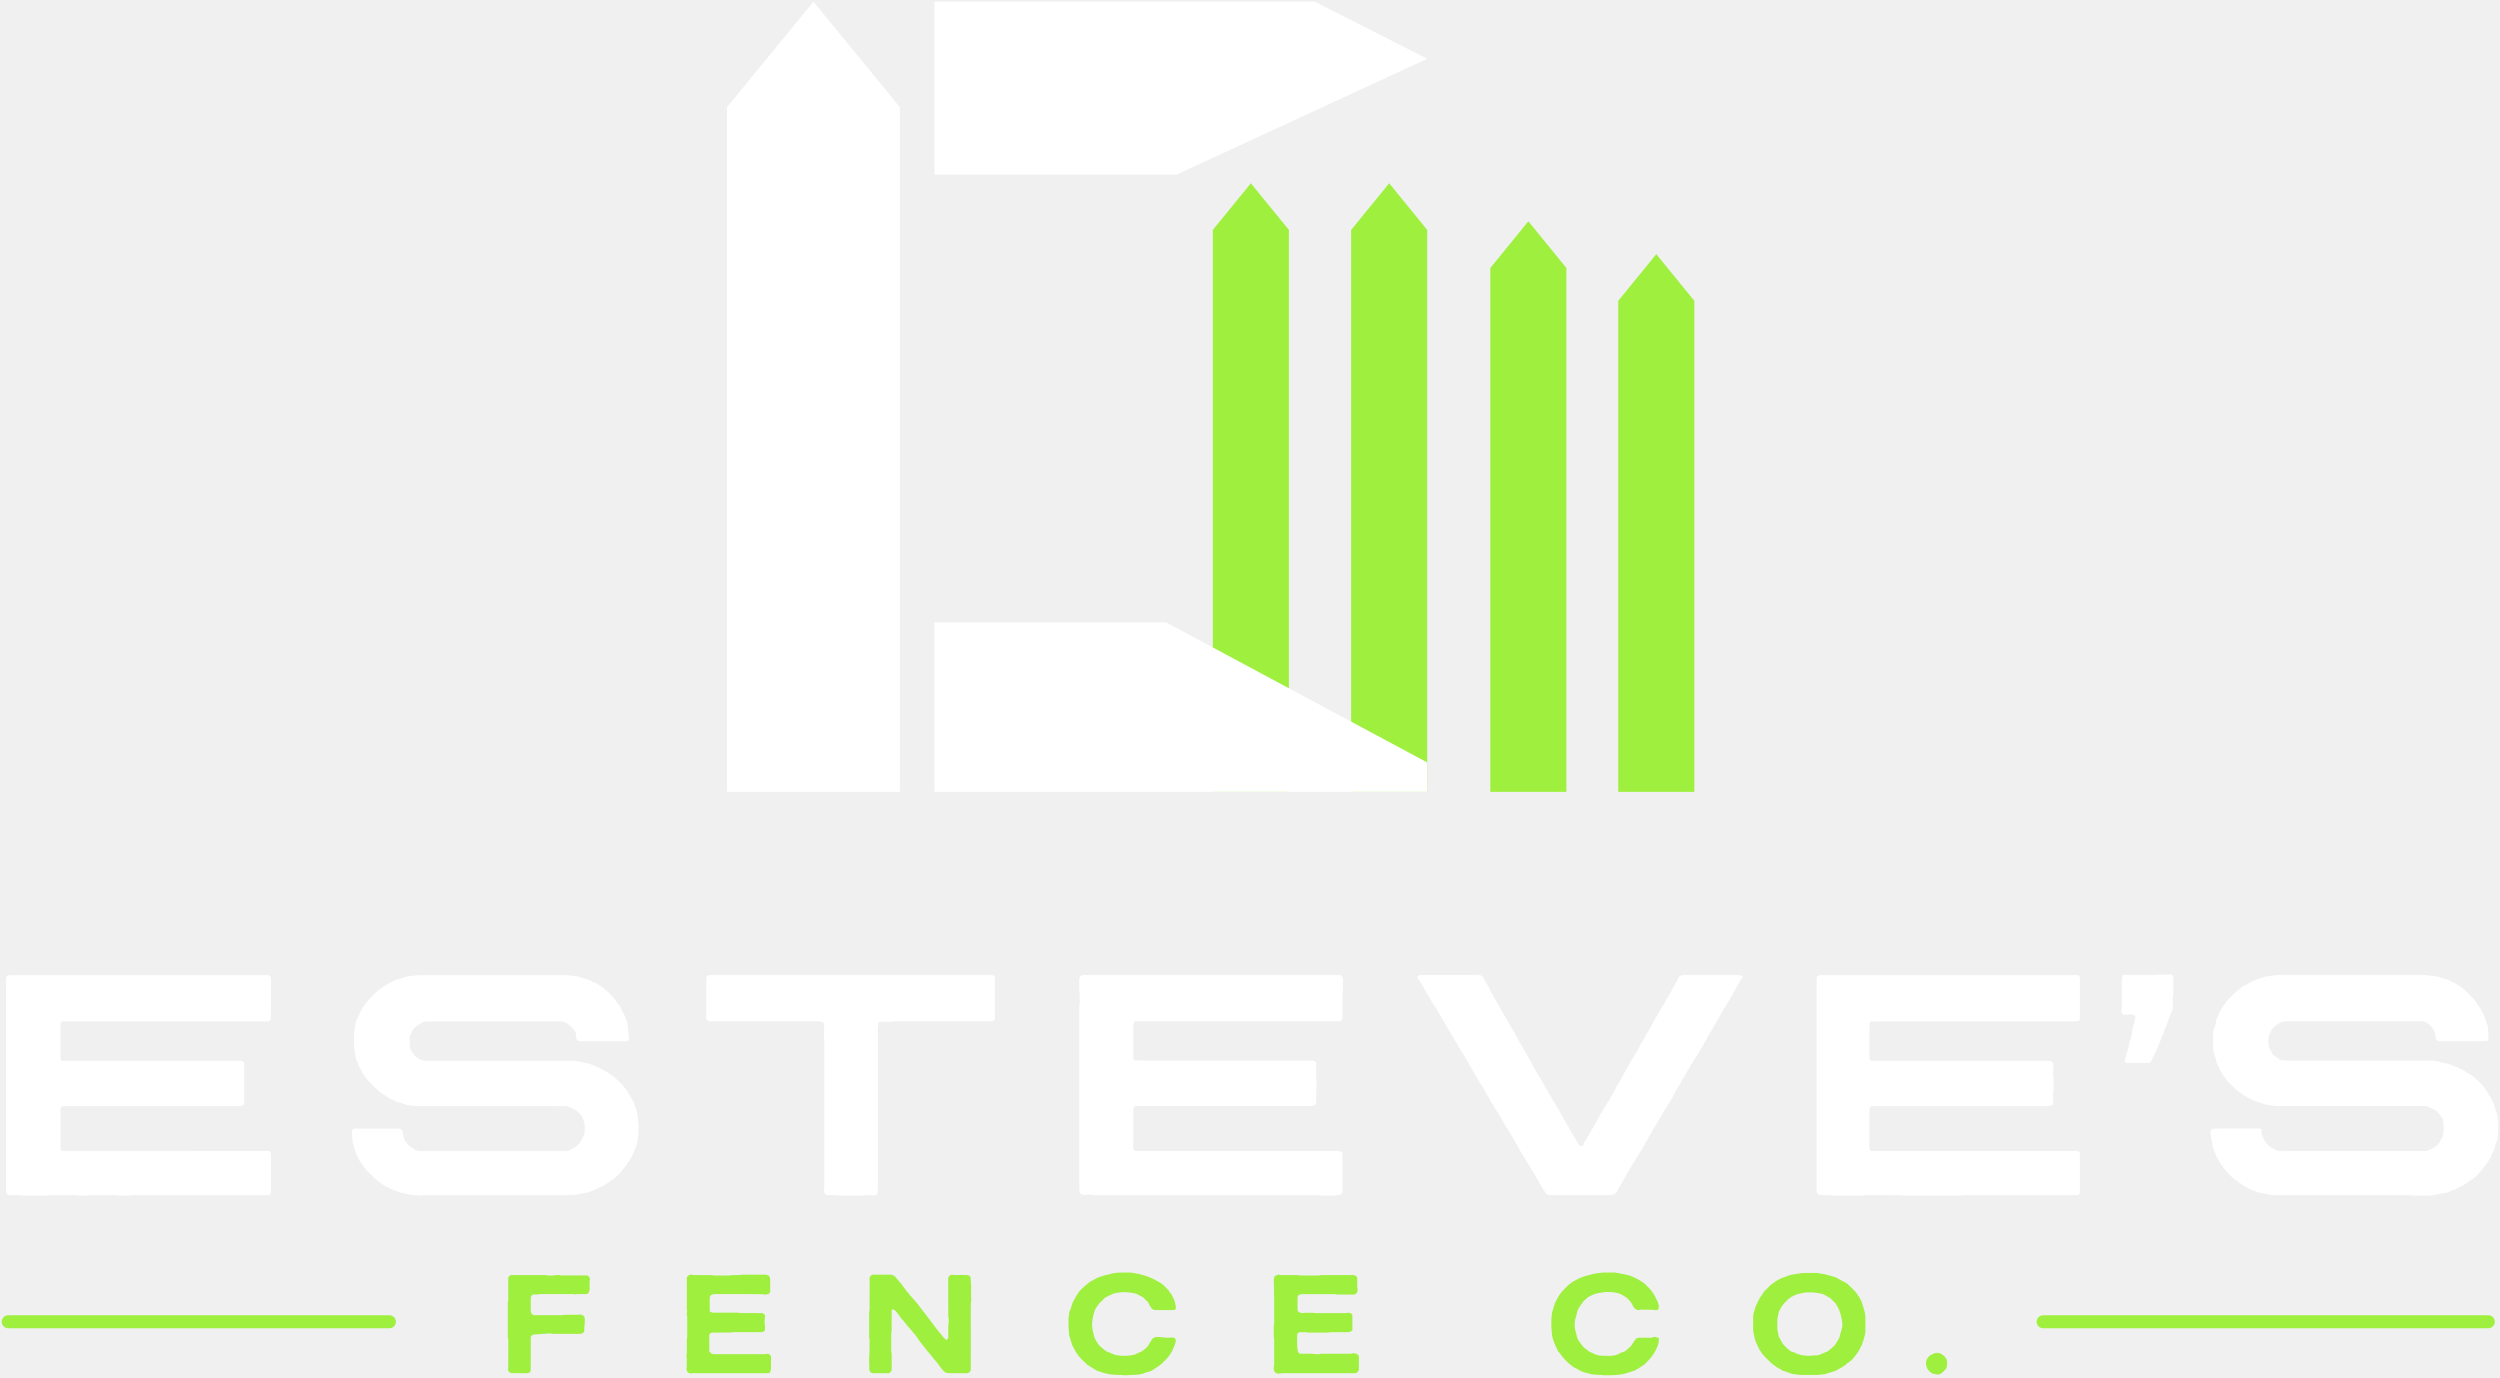
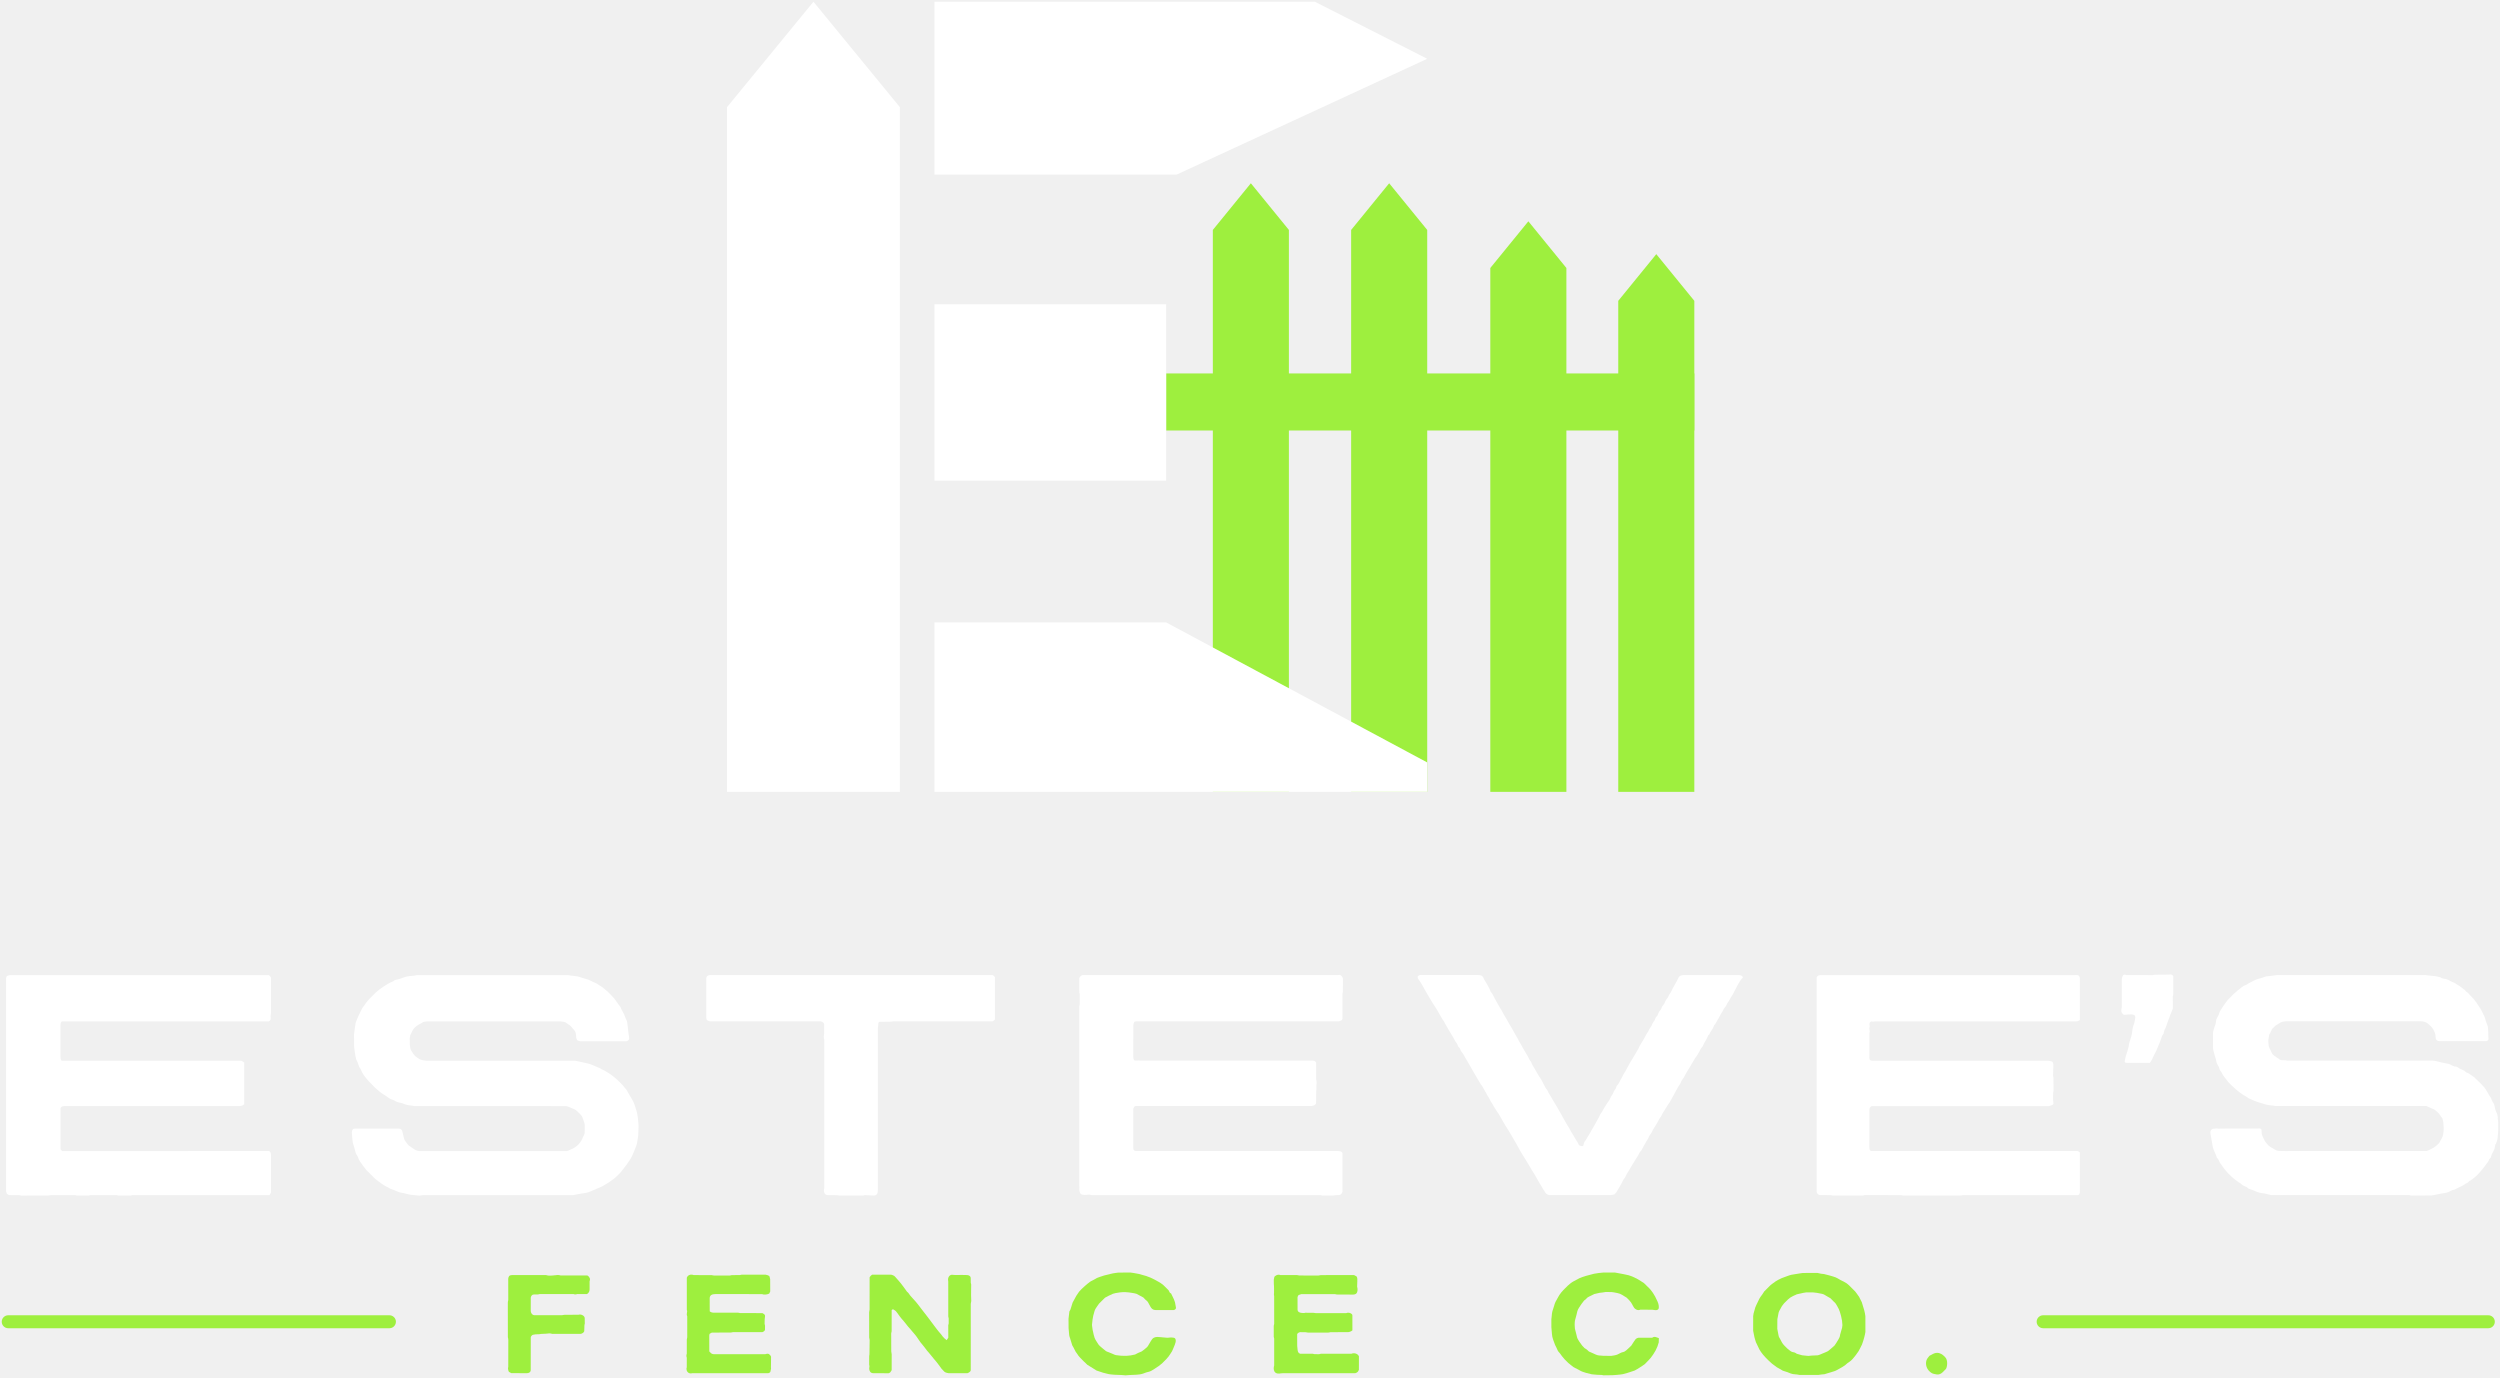
- <svg xmlns="http://www.w3.org/2000/svg" version="1.1" id="Logo" x="0px" y="0px" viewBox="57 57 1446 797" xml:space="preserve">
+ <svg xmlns="http://www.w3.org/2000/svg" version="1.1" id="Logo" x="0px" y="0px" viewBox="57 57 1446 797" style="enable-background:new 0 0 1560 910.51;" xml:space="preserve">
  <g id="Fence">
-     <rect id="Rail" x="731.5" y="273" style="fill:#9EEF3E;" />
+     <rect id="Rail" x="731.5" y="273" style="fill:#9EEF3E;" width="305.5" height="33" />
    <polygon id="Picket_4" style="fill:#9EEF3E;" points="758.5,515 758.5,190 780.5,163 802.5,190 802.5,515  " />
    <polygon id="Picket_3" style="fill:#9EEF3E;" points="838.5,515 838.5,190 860.5,163 882.5,190 882.5,515  " />
    <polygon id="Picket_2" style="fill:#9EEF3E;" points="919,515 919,212 941,185 963,212 963,515  " />
    <polygon id="Picket_1" style="fill:#9EEF3E;" points="993,515 993,231 1015,204 1037,231 1037,515  " />
  </g>
  <g id="E">
    <polygon id="E_spine_picket" style="fill:#FFFFFF;" points="477.5,515 477.5,119 527.5,58 577.5,119 577.5,515  " />
    <polygon id="E_top_bar" style="fill:#FFFFFF;" points="597.5,58 817.5,58 882.5,91 737.5,158 597.5,158  " />
-     <rect id="E_middle_bar" x="597.5" y="233" style="fill:#FFFFFF;" />
+     <rect id="E_middle_bar" x="597.5" y="233" style="fill:#FFFFFF;" width="134" height="102" />
    <polygon id="E_bottom_bar" style="fill:#FFFFFF;" points="597.5,417 731.5,417 882.5,498 882.5,515 597.5,515  " />
  </g>
  <path id="Rule_right" style="fill:#9EEF3E;" d="M1235,821.5L1235,821.5c0-2.06,1.69-3.75,3.75-3.75h257.5  c2.06,0,3.75,1.69,3.75,3.75l0,0c0,2.06-1.69,3.75-3.75,3.75h-257.5C1236.69,825.25,1235,823.56,1235,821.5z" />
  <path id="Rule_left" style="fill:#9EEF3E;" d="M58,821.5L58,821.5c0-2.06,1.69-3.75,3.75-3.75h220.5c2.06,0,3.75,1.69,3.75,3.75l0,0  c0,2.06-1.69,3.75-3.75,3.75H61.75C59.69,825.25,58,823.56,58,821.5z" />
  <g id="FENCE_CO.">
    <path style="fill:#9EEF3E;" d="M616.58,851.25l-10.83,0.01l-1.08-0.2c-0.41-0.08-1.19-0.39-1.47-0.69l-1.7-1.81l-1.49-2.06   l-1.41-1.82l-1.38-1.63l-1.68-2.07l-1.03-1.25l-1.36-1.58l-1.19-1.59l-1.68-2.11l-0.98-1.18l-2.15-3.15l-1.22-1.53l-1.16-1.36   l-1.03-1.24l-1.53-1.7l-1.08-1.39l-1.35-1.67l-1.4-1.62l-1.09-1.38l-1.14-1.6c-0.61-0.86-1.08-1.51-2.05-2.01   c-0.17-0.09-0.56-0.42-0.71-0.32l-0.65,0.44l-0.01,12.23l-0.26,1.28l0.04,10.46l0.24,1.53l-0.01,9.28l-0.79,1.22   c-0.16,0.25-0.89,0.59-1.19,0.58l-1.26-0.04l-7.28-0.02c-1.1,0-1.9-0.41-2.27-1.55c-0.24-0.75-0.25-1.69-0.05-2.49l-0.18-1.02   l0.03-4.87l0.14-1.04l0.02-1.3l0.09-6.76c0-0.38-0.15-1.09-0.26-1.52l-0.03-14.7l0.26-1.55l0.01-18.69   c0.31-0.54,0.97-1.25,1.48-1.52l10.81,0.02c0.64,0,1.93,0.59,2.35,1.07l1.3,1.47l1.41,1.61l1,1.23l1.43,1.9l1.84,2.54l0.7,0.65   l1.34,1.81l1.57,1.74l1.55,1.72l0.99,1.21l0.99,1.28l1.19,1.57l1.85,2.39l1.64,2.12l1.4,1.84l1.17,1.57l1.6,2.14l1.41,1.86l1,1.25   l1.17,1.35l1.09,1.44c0.59,0.78,1.33,1.41,2.28,2.11l0.95-1.37l-0.02-7.26c0.05-0.17,0.25-0.83,0.25-1.03v-2.91l-0.24-1.06   l-0.01-20.18c-0.38-1.67,0.09-3.52,1.7-3.95c0.48-0.13,1.26,0.05,1.87,0.06l2.64,0.03l0.92-0.06l1.88,0.04l1.79,0.04   c1.05,0.02,2.18,0.52,2.2,1.82l0.03,2.64l0.23,0.96l-0.05,4.77l-0.01,1.39l0.1,3.46l-0.27,1.55l-0.02,38.38   C618.49,850.33,617.36,850.99,616.58,851.25z" />
    <path style="fill:#9EEF3E;" d="M1096.54,852.02l-2.09-0.2c-0.55-0.05-1.27-0.24-1.78-0.43l-2.42-0.92l-2.04-0.65l-1.92-1.12   l-1.57-0.88l-1.62-1.21l-1.11-0.82l-1.99-1.81l-1.75-1.74l-1.54-1.74l-1.07-1.41l-0.98-1.52l-2.04-4.24l-0.53-1.72l-0.36-1.33   l-0.46-2.29l-0.25-1.33l0.01-8.37l0.23-1.53l0.99-3.53l0.59-1.38l1.8-3.73c0.16-0.34,0.44-0.76,0.66-1.05l0.98-1.33l1.15-1.77   l3.5-3.51l1.11-0.89l2.07-1.49l1.53-0.88l1.89-0.92l3.1-1.15l1.53-0.53l1.11-0.29l1.51-0.25l1.5-0.24l1.74-0.28l1.74-0.25   l8.48-0.03l1.95,0.44l1.82,0.21l3.01,0.77l2.33,0.67c0.89,0.26,1.88,0.65,2.64,1.1l1.57,0.93l2.03,1c1.04,0.51,2.1,1.25,2.92,2.07   l3.52,3.53l0.97,1.27l1.31,1.86l1.54,3.05l1.04,3.42l0.45,1.55l0.36,1.65l0.24,1.52l0.01,9.08l-0.24,1.35l-0.39,1.65l-0.67,2.34   l-0.7,1.99l-1.1,2.21c-0.24,0.47-0.58,1.21-0.84,1.58l-1.6,2.26l-1.08,1.35c-0.71,0.89-1.45,1.73-2.39,2.39l-1.43,1   c-0.52,0.36-0.88,0.86-1.35,1.17l-1.69,1.1l-2.9,1.62c-0.51,0.29-1.15,0.59-1.69,0.75l-3.5,1.05l-2.12,0.66l-1.83,0.16l-1.53,0.24   h-11.14L1096.54,852.02z M1104.62,841.08l3.63-0.16c0.61-0.03,1.78-0.58,2.33-0.81l2.69-1.12c0.47-0.2,1.03-0.46,1.4-0.77l1.1-0.93   c0.52-0.44,1.15-0.97,1.6-1.38l0.71-0.64l1.17-1.74l1.15-1.91c0.49-0.8,0.85-1.57,0.91-2.58l1.16-4.08l0.18-1.5l-0.21-2.51   l-0.59-2.84l-0.68-2.35c-0.32-1.11-0.89-2.2-1.47-3.2l-0.88-1.49c-0.23-0.39-0.93-1-1.3-1.33l-1.76-1.81l-2.4-1.38   c-0.71-0.48-1.63-1.02-2.48-1.19l-2.94-0.57l-2.19-0.25l-4.03-0.02l-1.66,0.27l-3.74,0.83l-2.18,0.98c-1.14,0.51-2.09,1.18-3,2.03   l-2.26,2.25l-1.2,1.56l-1,1.79c-0.31,0.56-0.82,1.4-0.92,1.96l-0.49,2.58l-0.25,1.32l-0.03,5.57l0.3,1.57l0.52,2.68   c0.08,0.4,0.56,1.09,0.75,1.45l1.07,2.02c0.35,0.67,0.93,1.39,1.5,1.96l1.62,1.62l1.42,1.14c0.32,0.26,0.95,0.76,1.32,0.82   c1.07,0.17,1.96,0.45,2.74,1.09l3.11,0.89l1.65,0.17l2,0.2L1104.62,841.08z" />
    <path style="fill:#9EEF3E;" d="M812.11,827.55l-3.07-0.03c-0.56-0.01-1.77,0.7-1.76,1.22l0.03,6.76l0.19,2.03   c0.11,1.2,0.38,2.09,1.5,2.48l7.27-0.01l1.02,0.24l2.68,0.02c0.23,0,0.84-0.18,1.08-0.26l17.64-0.01c1.64-0.68,3.73,0,4.31,1.5   l-0.01,7.75c-0.43,1.15-0.82,1.6-2.06,2l-41.87,0.01l-1.14,0.09c-1.25,0.27-2.96,0.3-3.74-1.01c-0.62-1.04-0.54-2.44-0.19-3.57   v-15.5l-0.25-1.08v-6.33l0.25-1.1l-0.02-16.19c-0.22-0.67-0.08-1.16-0.07-1.87l0.01-2.38l-0.04-1.6l-0.08-0.99l-0.03-2.5l0.29-1.51   c0.15-0.77,2.22-1.89,3.47-1.21l9.74,0.01c0.3,0,0.93,0.14,1.27,0.23l10.96,0.04l1.55-0.26l19.16-0.02l1.34,0.72   c0.31,0.17,0.55,1.11,0.54,1.47l-0.02,1.62l-0.1,2.97c0.32,0.98,0.32,2.01,0.05,3.01c-0.28,1.05-1.27,1.49-2.27,1.49l-9.03-0.01   c-0.46,0-1.05-0.11-1.54-0.24l-19.44-0.02l-1.5,0.5c-0.31,0.1-0.74,0.99-0.74,1.31l0.02,7.1c0,1.39,1.16,1.82,2.19,1.94   c0.86,0.1,1.53,0.18,2.33-0.06l4.67,0.03l1.53,0.2l17.45-0.02c1.48-0.69,3.54,0.32,3.54,1.24l0.01,8.74   c-0.91,0.77-2.05,1.12-3.25,1.03l-9.46,0.01c-0.34,0.1-0.97,0.24-1.31,0.24h-11.72L812.11,827.55z" />
    <path style="fill:#9EEF3E;" d="M499.47,826.19c-0.01,0.51-1.03,1.17-1.49,1.32l-16.99-0.01l-1.29,0.25l-10.94,0.01l-1.18,0.61   c-0.22,0.11-0.34,0.87-0.34,1.12l0.02,9.18l0.95,0.96c0.39,0.39,1.11,0.64,1.81,0.64l29.67-0.01c0.64-0.26,1.62-0.39,2.09-0.07   c0.43,0.29,1.2,1.12,1.2,1.64l-0.05,5.12c-0.01,0.63-0.06,1.01,0.04,1.67l-0.37,1.79c-0.08,0.38-0.89,0.86-1.39,0.86h-43.89   c-1.39,0.4-2.69-0.24-3.16-1.72c-0.17-0.55-0.15-1.23,0.07-1.82l0.01-5.42c-0.3-0.75-0.3-1.58,0-2.33l0.01-8.24   c0-0.29,0.15-0.92,0.25-1.26l-0.01-12.16c-0.72-1.51,0.37-2.63-0.23-3.59l-0.01-18.68c0.57-1.67,2.29-2.16,4.05-1.54l10.4,0.03   c0.46,0.12,1.06,0.24,1.57,0.24l8.93-0.02l1.09-0.23l4.65-0.03l1.05-0.23l13.77-0.02c0.74,0.12,1.58,0.41,2.2,0.77   c0.18,0.55,0.51,1.51,0.51,1.96l0.03,6.99l-0.58,1.25c-1.32,0.61-2.86,0.78-4.24,0.29l-26.91-0.01c-2.01,0-3.29,0.67-3.29,2.49   l0.03,7.49c0.64,0.57,1.59,0.79,2.48,0.78l13.77-0.02c0.31,0,0.93,0.15,1.28,0.25l12.95,0.01c0.4,0.16,1.22,0.72,1.4,1.1   c0.29,0.62-0.07,1.67-0.09,2.41l-0.06,2.68l0.25,1.1L499.47,826.19z" />
    <path style="fill:#9EEF3E;" d="M722.62,832.74c0.53-0.88,1-1.64,1.85-2.03c1.28-0.59,2.45-0.43,3.8-0.3l1.73,0.17l2.26,0.18   l2.18-0.18l1.37,0.15c1.49,0.17,1.53,2.05,0.72,4l-1.04,2.52l-0.61,1.36l-1.07,1.67l-0.95,1.37l-1.35,1.57l-2.39,2.38l-1.95,1.55   l-2.99,1.98l-1.31,0.76c-0.74,0.43-1.89,0.67-2.82,0.91c-1.29,0.48-2.66,1.03-4.01,1.17l-1.83,0.18l-3.94,0.17l-2.28,0.18   l-2.22-0.19l-4.21-0.16l-1.56-0.14l-1.54-0.18l-3.43-0.85l-3.78-1.26l-1.49-0.94l-3.9-2.42l-1.23-1.23l-0.67-0.59l-2.22-2.26   l-0.96-1.12l-0.7-1.04l-0.91-1.26l-1.37-2.67c-0.14-0.27-0.54-0.82-0.64-1.12l-1.16-3.82c-0.2-0.67-0.51-1.31-0.57-1.96l-0.18-2.05   l-0.18-1.99l-0.04-5.49l0.3-2.5l0.21-1.76l0.54-0.89l0.56-1.74l0.76-2.45l1.33-2.45l0.78-1.43l1.64-2.43l1.43-1.52l1.7-1.58   l1.57-1.37l1.9-1.44l2.14-1.11l1.66-0.94l1.9-0.7l2.27-0.73l3.8-0.94l1.28-0.28l1.71-0.27l1.53-0.17l6.75-0.02l1.94,0.26l2.95,0.54   l4.26,1.19l2.43,0.92l2.15,1.03l1.29,0.69l2.08,1.17l0.92,0.63l1.26,1l2.84,2.82l0.7,1.36c0.08,0.16,0.55,0.39,0.76,0.51l1.63,3.38   l0.63,1.77l0.55,3.1c0.12,0.67-0.76,1.33-1.39,1.33l-10.04,0.01c-2.49,0-2.98-1.32-4.04-3.24l-0.73-1.33   c-0.3-0.54-1.19-1.22-1.72-1.69c-0.24-0.21-0.69-0.87-0.96-1.02l-3.89-2.1l-1.36-0.35l-1.34-0.22l-1.66-0.25l-1.96-0.17l-1.39-0.02   l-1.89,0.15l-2.58,0.42l-1.55,0.41l-2.43,1.13l-2.09,1.11l-3.43,3.39l-1.04,1.45c-0.6,0.84-1.32,1.87-1.59,2.83l-0.78,2.81   l-0.38,2.11l-0.17,1.56l-0.17,1.57l0.11,0.95l0.23,1.78l0.68,3.07c0.25,1.15,0.65,2.25,1.27,3.24l1.3,2.07   c0.46,0.72,1.49,1.62,2.17,2.17l2.28,1.86c0.32,0.26,1.02,0.45,1.53,0.66l2.48,1.01c0.61,0.25,1.21,0.63,1.81,0.7l2.07,0.24   l1.07,0.12l3.14,0.02l2.32-0.23l2.46-0.51l1.77-0.91l1.98-0.84l1.39-1.01l1-0.83c0.41-0.34,0.96-0.77,1.24-1.23L722.62,832.74z" />
    <path style="fill:#9EEF3E;" d="M1002.96,831.68c0.27-0.39,1.26-0.92,1.76-0.92l7.93-0.03c0.67-0.51,1.41-0.6,2.16-0.34l1.67,0.58   l-0.06,2.47l-0.78,2.42l-1.04,2.26l-1.29,2.14l-1.47,2.05l-1.08,1.21l-2.48,2.55l-1.9,1.31l-2.45,1.54l-1.49,0.81l-2.77,0.93   l-1.57,0.49l-2.53,0.68l-1.58,0.22l-1.99,0.2l-2.3,0.16l-5.17,0.07l-1.1-0.2l-2.86-0.12l-1.61-0.14l-1.31-0.13l-3.22-0.8l-1.88-0.6   c-1.07-0.34-1.85-0.91-2.86-1.42l-2.45-1.26l-1.31-1l-1.8-1.44l-2.25-2.25l-1.49-1.79l-1.06-1.47l-1.2-1.43l-0.88-1.93l-0.81-1.64   l-1.17-3.18c-0.38-1.04-0.53-2.02-0.63-3.16l-0.17-2.01l-0.15-1.82l-0.01-4.64l0.14-1.28l0.2-2.04c0.08-0.86,0.34-1.58,0.61-2.41   l0.61-1.92c0.25-0.77,0.48-1.75,0.84-2.4l1.53-2.76l0.74-1.27l1.04-1.41l1.19-1.35l2.47-2.47l1.51-1.31   c0.58-0.5,1.5-1.08,2.19-1.44l3.34-1.76l1.62-0.62l2.09-0.67l4.54-1.2l2.74-0.43l2.79-0.29h6.48l1.66,0.31l3.59,0.67l2.85,0.63   l1.88,0.64l2.68,1.26l1.44,0.84l2.77,1.75l3.4,3.35l0.79,0.96l1.06,1.45l1.21,2l1.39,2.9c0.71,1.47,1.12,3.74,0.42,4.51   c-0.31,0.34-1.08,0.58-1.64,0.5l-1.8-0.24l-6.94-0.05c-1.35,0.76-3.14-0.27-3.81-1.45l-1.46-2.6l-0.98-1.23l-1.62-1.64l-2.65-1.63   c-0.82-0.51-1.74-0.86-2.69-1.04l-1.87-0.37l-1.51-0.22l-3.46-0.02l-1.68,0.26l-1.85,0.22l-3,0.69l-2.81,1.37   c-0.82,0.4-1.38,0.71-1.9,1.43l-1.22,1l-1.53,1.98l-1.4,2.13c-0.32,0.48-0.82,1.41-0.94,1.94l-0.56,2.35l-0.83,3.08l-0.13,0.97   c-0.11,0.84-0.04,1.75,0.01,2.58l0.09,1.26l0.89,3.49c0.23,0.91,0.33,1.75,0.79,2.51l0.84,1.41l1.61,2.25l1.42,1.51l1.37,0.88   c0.41,0.26,0.89,0.98,1.28,1.15l2.16,0.95c1.11,0.49,2.39,1.2,3.6,1.29l2.57,0.2l4.5,0.03l1.68-0.26c1.34-0.2,2.46-0.72,3.62-1.4   c1.27-0.75,1.8-0.19,3.24-1.45l1.23-1.08l1.79-1.72l1.56-2.42L1002.96,831.68z" />
    <path style="fill:#9EEF3E;" d="M395.2,819.38l0.05,3.06l-0.22,1.11l-0.09,3.18c-0.03,0.93-1.14,1.58-1.99,1.77l-16.66-0.01   c-0.41-0.13-1.17-0.31-1.5-0.27l-2.07,0.2l-2.72,0.12l-1.04,0.17l-2.2,0.08l-1.52,0.25c-0.45,0.07-1.24,0.99-1.24,1.47l-0.03,18.91   c0,1.32-1.17,1.84-2.2,1.83l-9.03-0.02l-1.31-0.71c-0.28-0.15-0.86-1.99-0.45-2.83l0.02-15.7c0-0.49-0.12-1.07-0.25-1.56   l-0.02-19.93c0-0.51,0.11-1.07,0.25-1.56l-0.02-10.69l-0.01-1.57c0-0.41,0.24-1.28,0.51-1.58c0.36-0.4,1.13-0.62,1.78-0.62   l19.49,0.01l1.07,0.24c0.98,0.22,2.61,0.04,3.65-0.06l2.12-0.21c0.41-0.04,1.23,0.12,1.74,0.27h15.45   c1.24,0.75,1.85,2.07,1.26,3.28v4.74c0,1.15-0.49,2.18-1.51,2.73l-5.72,0.01c-0.67,0.28-1.39,0.28-2.09-0.01l-19.43-0.01   l-1.06,0.23l-2.46,0.03c-1.01,0.01-1.57,0.86-1.75,1.77l-0.02,7.5c0,1.54,1.02,2.91,2.51,2.72H382l1.33-0.22l8.35-0.07   C393.14,816.94,395.18,818.09,395.2,819.38z" />
    <path style="fill:#9EEF3E;" d="M1180.47,850.85c-0.8,0.8-2.18,1.32-3.16,1.14l-1.79-0.33c-1.37-0.26-2.71-1.48-3.49-2.65   c-1.26-1.9-1.44-4.74-0.05-6.53l0.98-1.26l1.97-1.06c1.04-0.56,2.33-0.87,3.59-0.56c0.7,0.17,1.88,0.79,2.35,1.23l1.23,1.18   c1.76,1.69,1.17,6.06,0.3,6.93L1180.47,850.85z" />
  </g>
  <g id="ESTEVE_x27_S">
    <path style="fill:#FFFFFF;" d="M1367.59,717.78l0.6,0.77c0.5,0.65,1.27,1.42,1.9,1.78l2.44,1.4c0.52,0.3,1.11,0.73,1.65,0.81   l1.06,0.16l4.48,0.08l1.38-0.04l79.59-0.01l1.26-0.57l1.34-0.65c0.95-0.47,1.99-1.05,2.73-1.71l0.97-0.87   c0.23-0.2,0.71-0.6,0.84-0.84l0.8-1.47c0.6-1.11,1.28-2.07,1.46-3.32l0.26-1.81c0.17-1.2,0.07-2.29-0.02-3.54l-0.11-1.69   l-0.48-2.27c-0.06-0.27-0.59-0.75-0.75-0.99l-1.13-1.7c-0.2-0.3-0.75-0.84-1.05-1.09l-1.42-1.2c-0.56-0.47-1.61-0.76-2.34-1.09   l-2.62-1.2h-87.34l-1.34-0.23l-1.81-0.18l-2.13-0.39l-3.61-1.09c-1.19-0.36-2.25-0.69-3.37-1.17l-3.03-1.31   c-0.29-0.13-0.79-0.56-1.14-0.79l-0.6-0.39l-1.29-0.7l-2.12-1.45l-0.82-0.63l-1.93-1.61l-0.77-0.71l-1.18-1.08l-2.15-2.12   l-1.14-1.56l-0.78-1l-0.9-1.15c-0.34-0.44-0.59-0.99-0.88-1.64c-0.15-0.34-0.61-0.88-0.93-1.29c-0.55-0.69-0.32-1.58-1.35-3.11   c-0.45-0.66-0.8-1.48-0.92-2.29c-0.26-1.62-0.85-2.94-1.24-4.53l-0.56-2.22l-0.11-0.85v-8.76l0.11-0.88l0.62-2.15l0.84-2.39   l0.19-1.34c0.04-0.32,0.11-0.97,0.23-1.2l0.85-1.69l0.52-0.97l0.37-1.16c0.27-0.85,0.86-1.59,1.33-2.36l0.86-1.4l0.97-1.34   l1.6-2.16l2.46-2.49l1.13-1.14l1.23-1.05l0.77-0.7l1.25-0.99l1.12-0.91c1.65-1.34,2.48-1.22,3.18-1.76   c0.64-0.49,1.21-0.75,1.93-1.12l2.48-1.26c0.53-0.27,1.17-0.56,1.72-0.71l2.43-0.68l2.7-0.92l0.61-0.03l0.44-0.05l2.05-0.22   l0.4-0.05l0.4-0.06l0.46-0.06l0.5-0.07l0.39-0.06l0.4-0.07l0.44-0.07h0.51h0.55h49.19h34.73h0.53h0.51l0.43,0.06l0.42,0.1l1.13,0.1   l0.51,0.05l0.5,0.07l0.5,0.06l2.09,0.2l2.62,0.58c0.58,0.13,0.82,0.58,1.97,0.8l1.78,0.35c0.62,0.12,1.55,0.63,2.17,0.99   c1.44,0.85,2.15,0.86,3.17,1.54l0.79,0.52l0.29,0.18l1.28,0.79l1.13,0.84l1.82,1.39l0.94,1.05l0.78,0.5   c0.15,0.1,0.48,0.46,0.59,0.6l0.57,0.72l2.09,2.13l1.77,2.25l1.58,2.45l0.63,0.88c0.35,0.48,0.66,1.16,0.95,1.76l0.83,1.68   c0.33,0.66,0.74,1.35,0.93,2.02l0.39,1.42l0.43,1.29l0.49,1.31l0.45,1.27c0.02,0.06,0.04,0.43,0.04,0.55l0.15,2.74l0.05,2.3   l0.08,1.3c0.06,0.9-0.72,1.41-1.64,1.41h-26.23c-0.76,0-1.85-0.12-2.23-0.73c-0.87-1.39-0.24-2.54-0.82-3.9l-0.56-1.3   c-0.55-1.29-1.49-2.45-2.57-3.38l-0.98-0.84c-1.03-0.88-2.6-1.35-4.16-1.35h-77.88l-1.39,0.16c-0.54,0.06-1.47,0.34-1.87,0.59   l-2.06,1.26c-0.22,0.13-0.73,0.42-0.89,0.59l-1.2,1.22l-0.33,0.25c-0.04,0.03-0.31,0.27-0.33,0.31l-1.12,2.48l-0.2,0.32   c-0.07,0.12-0.35,0.48-0.37,0.62l-0.23,1.44l-0.23,1.4c-0.1,0.61-0.07,1.56,0.03,2.17l0.11,0.69l0.07,0.99l0.59,1.37l1.4,2.88   c0.14,0.29,0.72,0.79,0.96,0.99l0.32,0.26l1.43,1.02l0.95,0.57l0.83,0.66c0.21,0.17,0.94,0.24,1.21,0.25l2.13,0.07l0.71,0.19h84.37   l1.33,0.17l2.29,0.53l1.56,0.4l1.68,0.34l2.38,0.46l2.12,1l1.23,0.52l0.57,0.01c0.64,0.01,1.57,0.59,2.13,1l0.34,0.24l0.4,0.17   l2.18,0.98l0.93,0.83l0.33,0.2l0.34,0.14l0.35,0.14l0.45,0.18l2.55,1.76l0.33,0.23l0.29,0.2l0.31,0.22l0.59,0.66l1.79,1.68   l0.28,0.24l0.27,0.27l1.55,1.56l0.23,0.4l0.65,0.57l0.25,0.27l1.04,1.47l1.55,2.7l1.41,2.21l0.14,0.5l0.53,1.15l0.18,0.37   l0.66,1.07c0.1,0.17,0.32,0.69,0.37,0.91l0.44,2.02c0.41,1.88,1.15,2.63,1.32,3.66l0.25,1.5l-0.07,0.62l0.25,1.45l0.04,0.47   l-0.01,5.3l-0.14,1.79c-0.12,1.52-0.18,2.89-0.7,4.31l-0.46,1.26l-0.34,0.36l-0.45,2.26c-0.23,1.18-1.3,2.57-1.68,3.65l-0.15,0.43   l-0.12,0.38l-0.12,0.37l-0.12,0.39l-0.18,0.33l-0.24,0.26l-0.24,0.25l-0.24,0.26l-0.15,0.35l-0.16,0.4   c-0.1,0.26-0.45,0.86-0.62,1.07l-0.78,0.95l-0.22,0.32l-0.21,0.3l-0.52,0.71l-0.67,0.86l-0.99,1.24l-1.63,1.88   c-1.03,1.18-2.13,2.16-3.43,3.12l-1.38,1.02l-0.41,0.16l-0.34,0.19c-0.32,0.4-0.85,0.96-1.25,1.13l-0.4,0.17l-0.4,0.16l-1.45,0.98   l-0.95,0.52l-1.93,0.89l-2.23,1.17l-1.18,0.23l-2.3,1.12c-0.56,0.27-1.52,0.46-2.15,0.57l-1.34,0.22l-0.84,0.15l-4.16,0.81   l-1.3,0.25l-11.94,0.02l-0.83-0.26h-35.91h-1.8h-42.18l-0.84-0.17l-3.23-0.78l-1.33-0.18c-0.96-0.13-1.96-0.35-2.79-0.69   l-2.72-1.13l-2.22-0.75l-0.94-0.82l-2.33-1.08l-1.9-1.53l-0.44-0.18l-0.71-0.52l-1.59-1.18l-0.67-0.54l-1.1-0.94l-2.29-2.22   l-1.36-1.61l-0.57-0.68l-1.18-1.58l-1.04-1.59l-0.39-0.27l-0.35-0.88c-0.72-1.78-1.47-2.17-1.5-2.27l-0.34-1.12l-1.13-2.61   c-0.42-0.96-0.79-1.95-0.97-3l-0.55-3.22l-0.53-2.95l-0.2-1.09c-0.24-1.31,0.4-2.65,1.82-2.79l1.56-0.16l0.56,0.03l0.46,0.09   l6.78-0.09l14.73,0.01h0.51h0.5h0.53l0.45-0.02l0.61-0.04c0.36-0.03,1.03,0.5,1.05,0.85l0.08,1.75c0.03,0.64,0.21,1.37,0.49,1.93   l0.59,1.22l0.73,1.5L1367.59,717.78z" />
    <path style="fill:#FFFFFF;" d="M391.57,747.67l-1.39,0.27l-1.53,0.31l-86.85,0.01l-2.26,0.3l-2.31-0.23l-2.51-0.25   c-0.71-0.07-1.39-0.26-2.07-0.43l-2.18-0.55l-1.56-0.27c-0.85-0.15-1.77-0.5-2.59-0.87l-1.35-0.61l-2.07-0.73l-3.8-2.05l-1.71-1.17   l-2.46-1.84l-1.21-0.99l-4.78-4.77l-0.96-1.22l-0.91-1.16l-0.91-1.31l-0.85-1.18c-0.55-0.77-0.95-1.73-1.29-2.7   c-0.2-0.56-0.55-1.03-0.92-1.59c-0.52-0.81-0.65-2.07-0.94-3.06l-1.13-3.8l-0.19-1.53l-0.18-1.98c-0.21-2.29-0.43-4.49,1.6-4.49   l25.22-0.01c1.45,0,2.01,0.65,2.33,2.01l0.9,3.81c0.2,0.83,0.9,1.62,1.37,2.31c0.51,0.74,0.96,1.39,1.67,1.88l2.09,1.44   c1.01,0.7,2.28,1.54,3.71,1.54h85.1c0.91,0,1.88-0.7,2.59-0.96c3.16-1.15,5.76-3.79,6.9-6.96c0.26-0.72,1.04-1.83,1.04-2.58   l0.05-4.47c0-0.42-0.23-1.3-0.37-1.69l-0.63-1.82c-0.26-0.76-0.51-1.58-1.06-2.19l-1.07-1.16l-1.85-1.72   c-0.41-0.38-1.52-0.81-2.07-1.05l-1.48-0.63c-0.64-0.27-1.65-0.76-2.52-0.76l-87.35-0.01l-1.85-0.28   c-1.15-0.17-2.54-0.29-3.52-0.69c-1.38-0.56-2.42-0.92-3.92-1.18c-1.67-0.28-2.33-1.3-3.82-1.63c-0.69-0.15-1.38-0.57-1.95-0.99   l-1.15-0.83l-2.77-1.78l-1.27-0.96l-1.49-1.3l-1.07-0.9l-3.84-3.95l-1.15-1.33l-1.21-1.55c-0.94-1.21-1.67-2.61-2.24-4l-0.85-1.4   l-0.93-2.63l-0.77-1.61l-0.5-2.24l-0.24-1.57l-0.26-1.73l-0.25-2.2l-0.01-6.79l0.25-1.94l0.15-1.05l0.22-1.53l0.26-1.75   c0.12-0.79,0.47-1.48,0.79-2.23l0.89-2.12l2.24-4.53l1.24-1.67l0.96-1.39l0.99-1.22l0.93-1.08l3.5-3.49l1.21-1.04l1.1-0.92   l2.35-1.63l2.15-1.36c1.08-0.68,2.14-1.23,3.37-1.64c0.11-0.07,0.68-0.64,0.89-0.69l3.27-0.86l2.57-0.93   c0.81-0.29,1.96-0.52,2.84-0.59l2.56-0.22l1.56-0.32h87.57l1.35,0.23l1.99,0.21l1.57,0.21c1.23,0.17,2.34,0.66,3.54,1.01l3.28,0.96   c0.25,0.07,0.77,0.38,1,0.49l2.02,0.98c0.54,0.26,1.27,0.48,1.71,0.76l1.68,1.08l1.66,1.09l1.82,1.48l1.46,1.27l1.49,1.49   l2.06,2.24l0.94,1.26l1.68,2.39l0.95,1.21l0.53,1.28l1.63,3.04l0.63,1.7l0.98,2.15c0.19,0.43,0.25,1.47,0.32,1.92l0.21,1.61   l0.15,1.66l0.25,2.03l0.29,1.72c0.09,0.56,0.15,1.39-0.08,1.84c-0.2,0.38-0.99,0.93-1.57,0.93h-26.44c-0.36,0-1.24-0.29-1.61-0.41   c-1.58-1.37-0.28-4.03-1.84-5.83l-1.07-1.24l-1.08-1.25c-0.34-0.39-1.02-0.81-1.55-1.15c-0.56-0.37-1.49-1.19-2.08-1.27l-2.33-0.33   h-77.36l-1.66,0.24c-0.41,0.06-1.14,0.68-1.52,0.86c-2.25,1.08-4.13,2.32-5.23,4.61l-1.11,2.31l-0.29,1.72l0.04,3.69l0.19,1.58   c0.05,0.41,0.29,1.34,0.51,1.69l1.06,1.68c0.57,0.91,1.27,1.72,2.18,2.33l1.5,1.01c0.36,0.24,1.3,0.61,1.75,0.68l2.28,0.34   l86.1,0.01l1.62,0.3l6.08,1.36c0.45,0.1,1.12,0.32,1.49,0.48l3.05,1.28l1.73,0.7l1.75,0.99l1.24,0.53l2.64,1.63l1.2,0.77l2.09,1.67   l1.89,1.64l2.36,2.36l0.93,1.08l1.82,2.21l0.86,1.61l1.99,3.33c0.75,1.26,1.39,2.5,1.83,3.94l1.23,3.96l0.41,2.36l0.16,1.28   l0.15,1.56l0.2,2.19l-0.02,1.56l-0.16,4.41l-0.22,1.51l-0.25,1.49l-0.26,1.59c-0.11,0.65-0.46,1.54-0.71,2.19l-1.16,2.92   c-0.59,1.47-1.34,3.15-2.23,4.44l-1.84,2.7l-0.85,1.1l-2.41,3.12l-1.31,1.41l-1.81,1.73l-1.35,1.1l-2.05,1.48l-2.46,1.55   l-2.01,1.17l-2.12,0.92l-3.02,1.3l-2.43,1.03c-0.85,0.36-1.73,0.48-2.66,0.62l-1.69,0.26L391.57,747.67z" />
    <path style="fill:#FFFFFF;" d="M212.41,722.75c0.75,0,1.34,1,1.34,2.25v21.73l-0.84,1.53h-79.35l-1.13,0.25h-6.87l-1.07-0.25   h-15.24l-1.06,0.25h-6.62l-1.08-0.24l-14-0.02l-1.56,0.25l-15.68,0.02l-1.08-0.24l-5.65-0.04c-0.52,0-1.52-0.6-1.65-1.04   l-0.38-1.29V623.33c0-0.76,0.27-1.77,0.75-1.91l1.36-0.41h149.83c0.64,0.3,1.07,0.9,1.32,1.53l-0.01,20.71   c-0.7,2.08,0.68,3.61-1.31,4.51H93.05c-0.86,0.07-1.06,1.36-1.06,1.99v19.01c0,0.66,0.16,1.2,0.61,1.75h103.82   c0.67,0.21,1.32,0.65,1.83,1.06v24.13c-0.95,0.89-1.95,1.06-3.32,1.06H94.32c-1.16,0-2.08,0.36-2.32,1.28v23.72   c0.23,0.35,0.65,0.79,1.07,1.01L212.41,722.75z" />
    <path style="fill:#FFFFFF;" d="M831.89,722.85c0.47,0.04,1.6,0.6,1.6,1.15l0.01,22.18c-0.76,2.95-2.72,1.67-5.29,2.31l-6.37,0.01   l-1.17-0.25H688.35c-0.53-0.15-1.19-0.32-1.56-0.28l-1.25,0.13c-1.6,0.16-3.33,0-3.79-1.03c-0.96-2.14-0.14-3.05-0.5-4.17V639.1   c0.13-0.48,0.26-0.97,0.26-1.34V632c0-0.22-0.17-0.81-0.24-1.04l-0.03-8.21c0.35-0.82,0.9-1.44,1.85-1.76H830.4l1.38-0.09   c0.75-0.05,1.68,0.96,1.99,2.13l-0.06,7.64l-0.23,1.3l0.02,14.3c-0.04,0.27-0.45,0.89-0.72,0.98l-1.38,0.48H714.57   c-0.57,0-1.42,0.12-1.56,0.45c-0.2,0.48-0.5,1.36-0.5,1.8l-0.02,18.51c0,0.7,0.24,1.82,1.01,1.94c0.5,0.08,1.4-0.07,1.82-0.05   l0.51,0.02l1.24,0.07h99.37c0.79,0,1.83,0.65,1.83,1.47l-0.02,9.3l0.21,1.03c0.15,0.72,0.06,1.65-0.05,2.41   c-0.11,0.76,0.05,1.91-0.01,2.55l-0.11,1.07l-0.07,6.67c-0.01,0.85-1.4,1.75-2.78,1.75H714.82c-0.52,0-1.35-0.02-1.57,0.23   c-0.29,0.33-0.56,0.87-0.76,1.31v22.97c0,0.95,0.57,1.5,1.57,1.5h116.61L831.89,722.85z" />
    <path style="fill:#FFFFFF;" d="M1138.25,699.16l-0.01,21.59c0,0.65,0.2,1.92,1.06,2h119.13c0.61,0,1.16,0.44,1.56,0.84l0.01,23.15   l-0.3,0.93c-0.02,0.05-0.21,0.28-0.25,0.3l-0.52,0.28h-66.59c-0.69,0.17-1.18,0.25-1.87,0.25h-32.7c-0.23,0-0.82-0.16-1.07-0.25   l-21.24-0.01l-0.45,0.13l-0.46,0.13l-17.49-0.01c-0.37-0.1-0.95-0.23-1.29-0.23l-6.24-0.04c-0.64,0-1.77-1.05-1.77-1.8V622.3   c0.34-0.89,1.29-1.3,2.32-1.3h147.12c0.98,0,1.68-0.25,2.35,0.51c0.2,0.23,0.42,0.87,0.46,1.25l-0.01,24.17l-0.36,0.3   c-0.3,0.25-1.12,0.54-1.69,0.54h-96.4l-20.05,0.01l-1.31,0.16l-0.45-0.16c-0.05-0.02-0.4,0.02-0.45,0.04   c-1.24,0.65-1.06,1.35-0.89,2.34c0.15,0.89-0.27,1.35-0.18,1.9l0.24,1.47c0.03,0.2-0.14,0.76-0.21,1v13.48l-0.03,0.59   c-0.02,0.37,0.12,1.18,0.36,1.46c0.32,0.35,1.1,0.52,1.6,0.5l0.58-0.02l0.5-0.01h15.48h0.51h0.51h0.56h83.13   c0.76,0,1.77,0.28,2.27,0.43c1.29,0.39,0.91,3.1,0.88,4.32l-0.12,3.77c-0.01,0.29,0.16,0.95,0.25,1.27l0.03,7.49l-0.22,1.32   l-0.07,3.93l0.25,2.16c0.03,0.25-0.41,0.81-0.64,0.88l-0.41,0.14l-0.37,0.13l-1.21,0.41h-102.46   C1138.64,697.18,1138.25,697.94,1138.25,699.16z" />
    <path style="fill:#FFFFFF;" d="M1045.1,655.77l-0.48,1.08l-0.84,1.66c-0.41,0.8-0.97,1.43-1.3,2.21l-0.61,1.45l-0.98,1.15   l-0.86,1.68l-1.31,2.25c-0.72,1.24-1.21,1.49-1.59,2.33c-0.35,0.76-0.74,1.19-1.15,1.91l-1.27,2.22l-1.52,2.47l-0.85,1.41   l-0.45,0.78l-1.08,2.02l-1.3,1.86l-0.66,1.62l-1.27,1.87c-0.3,0.44-0.38,0.88-0.61,1.2c-0.44,0.6-0.66,1.13-1.01,1.77l-1.58,2.91   l-1.61,2.91l-0.72,0.97l-1.63,2.62l-1.66,2.65c-0.38,0.6-0.68,1.15-0.91,1.87l-0.66,0.82l-1.68,3.01l-1.35,2.22l-1.07,1.69   l-0.86,1.82c-0.86,1.08-1.41,1.9-1.89,3.21l-1.28,2.09l-1.18,2.12l-1.51,2.76l-0.91,1.06l-1.21,2.28l-1.07,1.65l-1.54,2.49   l-1.14,1.87l-1.08,1.87l-1.45,2.37c-0.35,0.57-0.69,1.32-1,2.03l-0.94,1.21l-1.35,2.69l-1.49,2.57l-1.42,2.31l-1.1,1.12l-1.96,0.32   l-35.83,0.01c-1.29-0.42-2.02-1.02-2.5-2.19c-0.11-0.26-0.48-0.7-0.73-1.02c-0.3-0.38-0.49-0.96-0.8-1.46l-1.3-2.1l-2.02-3.51   l-1.28-2.23l-1.08-1.65l-0.72-1.29l-1.13-1.85l-1.4-2.36l-1.54-2.48l-0.67-1.09l-1.33-2.17l-1.78-3.26l-0.8-1.44l-1.74-2.97   l-1.74-2.99l-0.96-1.58l-1.66-2.6l-1.28-2.16l-1.44-2.58l-1.22-2.08l-0.9-1.27l-1.78-2.8c-0.57-0.9-0.68-1.42-1.26-2.2   c-0.22-0.29-0.45-0.64-0.59-0.91l-1.21-2.3c-0.38-0.72-0.85-1.14-1.13-1.91c-0.21-0.58-0.6-1.02-0.91-1.57l-1.72-3.07l-0.85-1.1   l-2.52-4.26l-1.56-2.65l-1.08-1.93l-2.57-4.44l-1.04-1.74l-1.15-2.11l-0.73-1c-0.32-0.44-0.84-1.02-0.95-1.45   c-0.51-1.94-1.22-1.51-1.52-2.51c-0.34-1.13-0.84-1.85-1.6-2.75l-1-1.94l-2-3.28l-1.85-3.15l-1.25-2.25l-0.52-0.99l-0.66-0.86   c-0.15-0.19-0.39-0.63-0.54-0.89l-1-1.77l-0.72-1.26l-1.28-2.23l-1.99-3.05l-1.15-1.88l-2.13-3.59l-0.64-1.09l-1.26-2.26l-0.9-1.6   l-1.11-1.9l-1.35-1.93c-0.26-0.37-0.52-1.29-0.21-1.63c0.41-0.45,1.04-0.71,1.63-0.71h33.21l1.35,0.16   c0.74,0.09,1.48,0.83,1.79,1.67c0.4,1.08,1.03,1.77,1.54,2.71l1.35,2.46c0.37,0.68,0.73,1.29,0.96,2.06   c0.34,1.16,0.61,0.72,1.16,1.76l1.4,2.68l1.87,3.38l1.58,2.71l0.5,0.76l1.46,2.75l1.52,2.51l1.72,3.05l1.26,2.13l1.99,3.53   l1.47,2.56l0.85,1.67c0.29,0.57,0.66,0.95,0.98,1.56l1.03,1.96l1.55,2.63l1.59,2.7c0.38,1.04,0.9,2,1.7,2.84l0.64,1.58l1.47,2.49   l1.19,2.07l1.21,2.06l1.22,1.82l1.04,1.96l1.62,3.11c0.45,0.86,0.78,0.63,1.32,1.93l0.29,0.71l1.39,2.31l1.76,3.01l1.71,2.81   l1,1.78l1.35,2.33l1.33,2.44l1.64,2.89l0.84,1.4l1.04,1.71l1.05,1.91l1.34,2.21l1.38,2.37l0.98,1.51l0.84,1.66   c0.17,0.34,2.28,1.12,2.51,0.36l0.62-2.03c0.84-0.94,1.24-1.9,1.89-2.95l0.84-1.35l0.55-0.92l0.99-1.76l1.11-1.9l1.79-3.18   l1.35-2.44l0.81-1.76l0.92-1.28l0.8-1.48l1.31-2.11l1.1-1.72l0.91-1.26c0.55-0.76,0.81-1.95,1.36-2.64c1.3-1.62,0.88-2.33,2.2-3.81   c0.64-0.72,0.31-1.45,1.06-2.22c0.53-0.55,1.04-1.23,1.31-1.91c0.35-0.89,0.81-1.48,1.23-2.3l1.2-2.37l1.03-1.6l0.72-1.37   l2.24-4.05l1.03-1.62l0.56-0.96l1.2-2.04l0.93-1.59c0.59-1,1.17-1.88,1.55-2.99l1.98-3.25l1.51-2.73l0.43-0.85   c0.2-0.4,0.78-1.05,0.96-1.43l0.66-1.36l0.72-1.11l0.66-1.03l0.54-1.28c0.13-0.3,0.42-0.75,0.67-1.05   c1.07-1.28,0.74-1.98,1.61-2.87c1.32-1.34,0.77-2.28,2.14-3.65c1.01-1.01,0.64-1.81,1.62-2.85c1.25-1.34,1.14-2.42,1.88-3.34   c0.37-0.47,0.82-0.99,1.03-1.44l0.75-1.54l0.91-1.32c0.3-0.43,0.41-1.01,1.07-2.2l1.07-1.95l1.09-1.91l0.75-1.48   c0.37-0.73,0.71-1.66,1.52-1.97c0.42-0.16,1.2-0.38,1.58-0.39l1.3-0.03l30.69-0.01c0.71,0,1.54,0.15,1.91,0.48l0.34,0.3   c0.92,0.81-0.37,1.08-1.19,2.47l-1.61,2.7c-0.29,0.49-0.44,0.97-0.74,1.54l-1.22,2.25l-0.59,1.2l-1.23,1.95l-1.2,2.14l-0.97,1.41   l-0.23,0.57c-0.31,0.77-0.73,1.35-1.32,1.98c-0.73,0.79-0.58,1.55-1.87,3.14c-0.19,0.24-0.41,0.76-0.6,1.12l-0.94,1.77l-0.61,0.96   l-0.52,0.97l-0.99,1.63l-0.37,0.31l-0.78,1.84l-0.42,0.65l-1.23,1.97l-0.48,0.99L1045.1,655.77z" />
    <path style="fill:#FFFFFF;" d="M556.54,748.48l-13.8,0.03l-1.61-0.22l-5.13-0.03c-1.12-0.01-1.9-0.43-2.27-1.55   c-0.24-0.74-0.29-1.45,0.02-2.31v-86.06c-0.14-0.51-0.31-1.2-0.27-1.59l0.18-1.81l0.03-5.43c0.01-0.93-1.1-1.58-2.03-1.77h-63.87   c-0.52,0-1.33-0.36-1.75-0.6c-0.38-0.21-0.55-1.13-0.55-1.66v-22.23c0-1.25,0.47-2.05,1.86-2.26H630.9c0.65,0,1.35,0.82,1.59,1.26   l-0.01,24.38c-0.36,0.37-1.06,1.1-1.55,1.1h-57.15l-1.34,0.21l-6.62,0.09c-1.22,0.02-0.57,1.83-1.08,3.52v94.13   c0,1.16-0.37,2.45-1.57,2.72c-0.76,0.17-2.04,0.05-2.86,0.01l-1.39-0.07C557.78,748.3,556.96,748.17,556.54,748.48z" />
    <path style="fill:#FFFFFF;" d="M1285.92,670.92l0.63-3.04l1.07-3.25l0.6-2.38l0.25-1.72l1.19-3.84l0.37-1.44l0.27-2.03   c0.12-0.88,0.3-2.03,0.59-2.83l0.61-1.72l0.33-1.69c0.14-0.72,0.4-1.89-0.02-2.55c-0.34-0.53-1.65-0.76-2.25-0.73l-2.3,0.13   c-0.51,0.03-1.61,0.32-2.02,0.02c-0.95-0.7-1.46-1.76-1.26-2.86l0.27-1.55l0.01-15.96c0.01-0.85,0.32-2.03,0.93-2.56   c0.35-0.3,1.41-0.16,1.85,0.06l14.98,0.02l1.41-0.22l8.28-0.07c0.87-0.35,2.09,0.15,2.31,1.04l-0.01,10.5l-0.26,0.99l0.04,7.04   l-0.7,1.79c-0.47,1.19-0.99,2.2-1.31,3.45c-0.14,0.57-0.45,1.02-0.65,1.6l-1.45,4.12l-0.84,1.76l-0.45,1.91l-0.89,1.34l-0.89,2.64   l-0.49,1.26l-1.91,4.59l-1.28,2.44l-1.26,2.7c-0.32,0.68-0.69,1.28-1.24,1.89h-12.68l-0.53,0.01l-1-0.19   C1286.12,671.55,1285.89,671.04,1285.92,670.92z" />
  </g>
</svg>
